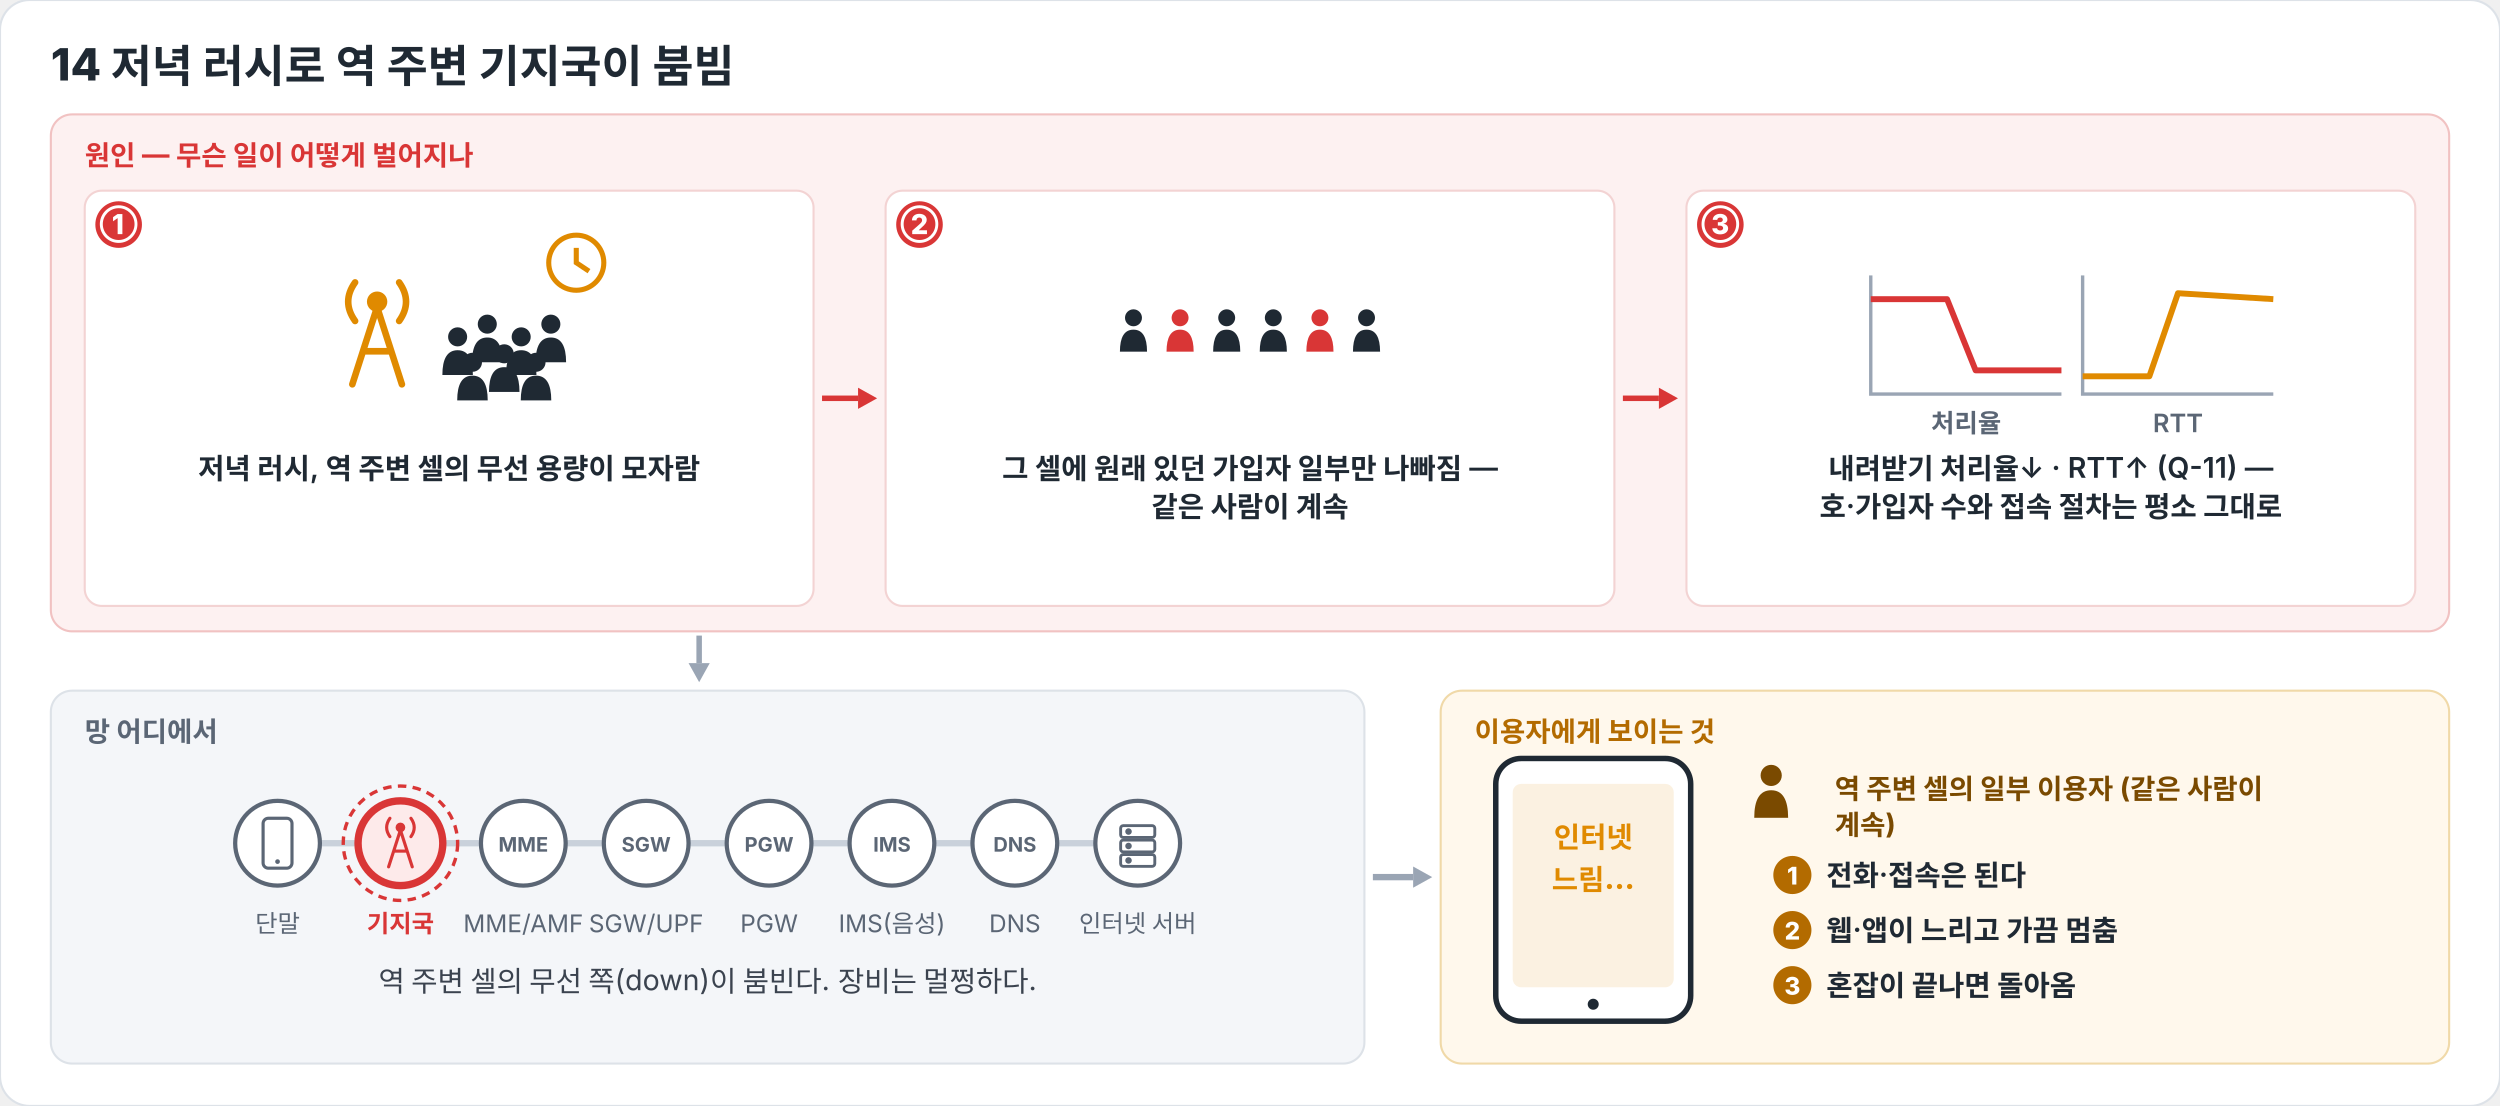
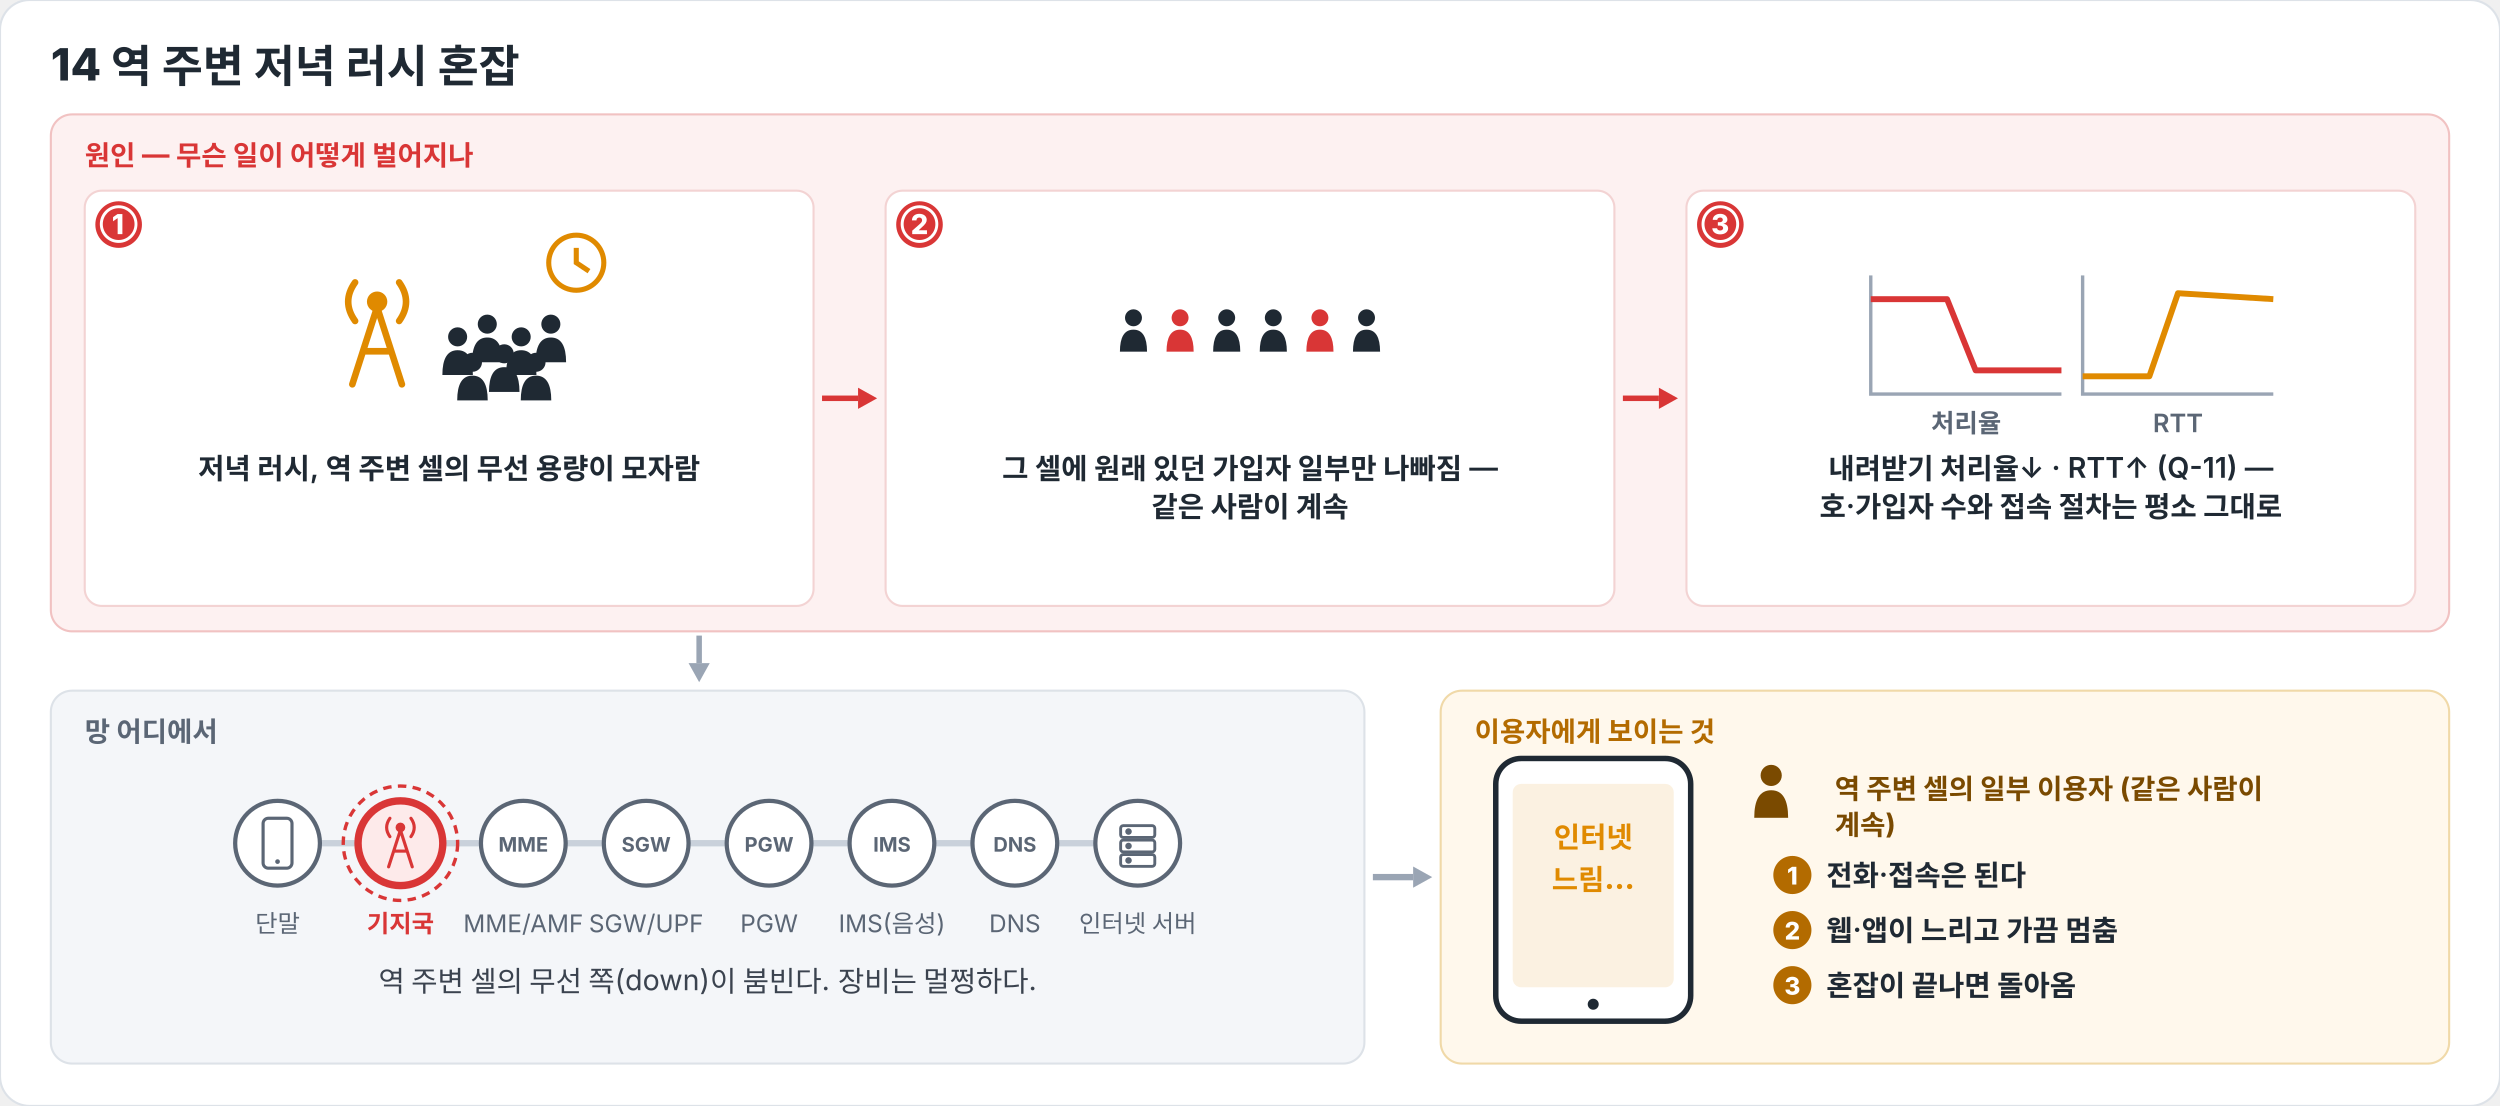
<svg xmlns="http://www.w3.org/2000/svg" viewBox="0 0 1180 522" width="1180" height="522" font-family="-apple-system,'Apple SD Gothic Neo','Hiragino Sans',sans-serif">
  <rect width="1180" height="522" rx="14" fill="#fff" stroke="#dde2e8" />
-   <text x="24" y="38" font-size="21" font-weight="800" fill="#1f2933">14  저녁 러시로 역 주변 기지국이 붐빔</text>
+   <text x="24" y="38" font-size="21" font-weight="800" fill="#1f2933">14  역 주변 저녁 러시 혼잡</text>
  <rect x="24" y="54" width="1132" height="244" rx="10" fill="#fdf1f1" stroke="#f1c2c2" />
  <text x="40" y="78" font-size="13" font-weight="700" fill="#d93636">원인 — 무슨 일이 어떻게 벌어지나</text>
  <rect x="40.0" y="90" width="344.0" height="196" rx="8" fill="#fff" stroke="#f3d3d3" />
  <circle cx="56.0" cy="106" r="11" fill="#d93636" />
  <text x="56.0" y="110.5" font-size="13" fill="#fff" font-weight="800" text-anchor="middle">①</text>
  <g transform="translate(178.0,158) scale(1.3)" stroke="#e08a00" stroke-width="2.4" fill="none" stroke-linecap="round">
    <path d="M-9,18 L0,-10 L9,18 M-5,6 L5,6" />
    <circle cx="0" cy="-12" r="2.5" fill="#e08a00" />
    <path d="M-8,-19 Q-13,-12 -8,-5 M8,-19 Q13,-12 8,-5" />
  </g>
  <g transform="translate(216.0,168) scale(0.9)" fill="#1f2933">
    <circle cx="0" cy="-10" r="5" />
    <path d="M-8,10 Q-8,-3 0,-3 Q8,-3 8,10 Z" />
  </g>
  <g transform="translate(230.0,162) scale(0.9)" fill="#1f2933">
    <circle cx="0" cy="-10" r="5" />
    <path d="M-8,10 Q-8,-3 0,-3 Q8,-3 8,10 Z" />
  </g>
  <g transform="translate(246.0,168) scale(0.9)" fill="#1f2933">
    <circle cx="0" cy="-10" r="5" />
    <path d="M-8,10 Q-8,-3 0,-3 Q8,-3 8,10 Z" />
  </g>
  <g transform="translate(260.0,162) scale(0.9)" fill="#1f2933">
    <circle cx="0" cy="-10" r="5" />
    <path d="M-8,10 Q-8,-3 0,-3 Q8,-3 8,10 Z" />
  </g>
  <g transform="translate(223.0,180) scale(0.9)" fill="#1f2933">
    <circle cx="0" cy="-10" r="5" />
    <path d="M-8,10 Q-8,-3 0,-3 Q8,-3 8,10 Z" />
  </g>
  <g transform="translate(238.0,176) scale(0.9)" fill="#1f2933">
    <circle cx="0" cy="-10" r="5" />
    <path d="M-8,10 Q-8,-3 0,-3 Q8,-3 8,10 Z" />
  </g>
  <g transform="translate(253.0,180) scale(0.9)" fill="#1f2933">
    <circle cx="0" cy="-10" r="5" />
    <path d="M-8,10 Q-8,-3 0,-3 Q8,-3 8,10 Z" />
  </g>
  <g transform="translate(272.0,124)" fill="none" stroke="#e08a00" stroke-width="2.4">
    <circle r="13" />
    <path d="M0,-7 L0,0 L6,4" />
  </g>
  <text x="212.0" y="226" font-size="13.5" fill="#1f2933" font-weight="600" text-anchor="middle">저녁 러시, 역 주변 셀의 무선 용량이 모자람</text>
  <line x1="388.0" y1="188" x2="405.0" y2="188.0" stroke="#d93636" stroke-width="2.6" />
  <polygon points="414.0,188 405.0,183.0 405.0,193.0" fill="#d93636" />
  <rect x="418.0" y="90" width="344.0" height="196" rx="8" fill="#fff" stroke="#f3d3d3" />
  <circle cx="434.0" cy="106" r="11" fill="#d93636" />
  <text x="434.0" y="110.5" font-size="13" fill="#fff" font-weight="800" text-anchor="middle">②</text>
  <g transform="translate(535.0,158) scale(0.8)" fill="#1f2933">
    <circle cx="0" cy="-10" r="5" />
    <path d="M-8,10 Q-8,-3 0,-3 Q8,-3 8,10 Z" />
  </g>
  <g transform="translate(557.0,158) scale(0.8)" fill="#d93636">
    <circle cx="0" cy="-10" r="5" />
    <path d="M-8,10 Q-8,-3 0,-3 Q8,-3 8,10 Z" />
  </g>
  <g transform="translate(579.0,158) scale(0.8)" fill="#1f2933">
    <circle cx="0" cy="-10" r="5" />
    <path d="M-8,10 Q-8,-3 0,-3 Q8,-3 8,10 Z" />
  </g>
  <g transform="translate(601.0,158) scale(0.8)" fill="#1f2933">
    <circle cx="0" cy="-10" r="5" />
    <path d="M-8,10 Q-8,-3 0,-3 Q8,-3 8,10 Z" />
  </g>
  <g transform="translate(623.0,158) scale(0.8)" fill="#d93636">
    <circle cx="0" cy="-10" r="5" />
    <path d="M-8,10 Q-8,-3 0,-3 Q8,-3 8,10 Z" />
  </g>
  <g transform="translate(645.0,158) scale(0.8)" fill="#1f2933">
    <circle cx="0" cy="-10" r="5" />
    <path d="M-8,10 Q-8,-3 0,-3 Q8,-3 8,10 Z" />
  </g>
  <text x="590.0" y="226" font-size="13.5" fill="#1f2933" font-weight="600" text-anchor="middle">그 셀에 원래 있던 가입자 일부만 나빠짐 —</text>
  <text x="590.0" y="244" font-size="13.5" fill="#1f2933" font-weight="600" text-anchor="middle">같은 사람이 계속</text>
  <line x1="766.0" y1="188" x2="783.0" y2="188.0" stroke="#d93636" stroke-width="2.6" />
  <polygon points="792.0,188 783.0,183.0 783.0,193.0" fill="#d93636" />
  <rect x="796.0" y="90" width="344.0" height="196" rx="8" fill="#fff" stroke="#f3d3d3" />
  <circle cx="812.0" cy="106" r="11" fill="#d93636" />
  <text x="812.0" y="110.5" font-size="13" fill="#fff" font-weight="800" text-anchor="middle">③</text>
  <path d="M883.0,130.0 L883.0,186.0 L973.0,186.0" fill="none" stroke="#9aa5b4" stroke-width="1.6" />
  <path d="M883.0,141.2 L919.0,141.2 L932.5,174.8 L973.0,174.8" fill="none" stroke="#d93636" stroke-width="2.8" stroke-linejoin="round" />
  <path d="M983.0,130.0 L983.0,186.0 L1073.0,186.0" fill="none" stroke="#9aa5b4" stroke-width="1.6" />
  <path d="M983.0,177.6 L1014.5,177.6 L1028.0,138.4 L1073.0,141.2" fill="none" stroke="#e08a00" stroke-width="2.8" stroke-linejoin="round" />
  <text x="928.0" y="204" font-size="12" fill="#5b6675" font-weight="600" text-anchor="middle">처리율</text>
  <text x="1028.0" y="204" font-size="12" fill="#5b6675" font-weight="600" text-anchor="middle">RTT</text>
  <text x="968.0" y="226" font-size="13.5" fill="#1f2933" font-weight="600" text-anchor="middle">내려받기 처리율↓ · RTT↑ (Q-11) —</text>
  <text x="968.0" y="244" font-size="13.5" fill="#1f2933" font-weight="600" text-anchor="middle">호·가입자 수와 접속 절차는 평소 그대로</text>
  <line x1="330" y1="300" x2="330.0" y2="313.0" stroke="#9aa5b4" stroke-width="2.6" />
  <polygon points="330,322 335.0,313.0 325.0,313.0" fill="#9aa5b4" />
  <rect x="24" y="326" width="620" height="176" rx="10" fill="#f4f6f9" stroke="#dde2e8" />
  <text x="40" y="350" font-size="13" font-weight="700" fill="#5b6675">망 어디에서</text>
  <line x1="131" y1="398" x2="537" y2="398" stroke="#c9d1db" stroke-width="3" />
  <circle cx="131" cy="398" r="20" fill="#fff" stroke="#5b6675" stroke-width="2" />
  <g transform="translate(131,398) scale(0.62)">
    <rect x="-11" y="-19" width="22" height="38" rx="4" fill="none" stroke="#5b6675" stroke-width="2.4" />
    <circle cx="0" cy="14" r="1.8" fill="#5b6675" />
  </g>
  <text x="131" y="440" text-anchor="middle" font-size="11.5" fill="#5b6675" font-weight="400">단말</text>
  <circle cx="189" cy="398" r="20" fill="#fdeaea" stroke="#d93636" stroke-width="3.5" />
  <g transform="translate(189,398) scale(0.62)" stroke="#d93636" stroke-width="2.4" fill="none" stroke-linecap="round">
    <path d="M-9,18 L0,-10 L9,18 M-5,6 L5,6" />
    <circle cx="0" cy="-12" r="2.5" fill="#d93636" />
    <path d="M-8,-19 Q-13,-12 -8,-5 M8,-19 Q13,-12 8,-5" />
  </g>
  <text x="189" y="440" text-anchor="middle" font-size="11.5" fill="#d93636" font-weight="700">기지국</text>
  <circle cx="189" cy="398" r="27" fill="none" stroke="#d93636" stroke-width="1.6" stroke-dasharray="4 3" />
  <circle cx="247" cy="398" r="20" fill="#fff" stroke="#5b6675" stroke-width="2" />
  <text x="247" y="402" text-anchor="middle" font-size="9.5" font-weight="700" fill="#5b6675">MME</text>
  <text x="247" y="440" text-anchor="middle" font-size="11.5" fill="#5b6675" font-weight="400">MME/AMF</text>
  <circle cx="305" cy="398" r="20" fill="#fff" stroke="#5b6675" stroke-width="2" />
  <text x="305" y="402" text-anchor="middle" font-size="9.5" font-weight="700" fill="#5b6675">SGW</text>
  <text x="305" y="440" text-anchor="middle" font-size="11.5" fill="#5b6675" font-weight="400">SGW/UPF</text>
  <circle cx="363" cy="398" r="20" fill="#fff" stroke="#5b6675" stroke-width="2" />
  <text x="363" y="402" text-anchor="middle" font-size="9.5" font-weight="700" fill="#5b6675">PGW</text>
  <text x="363" y="440" text-anchor="middle" font-size="11.5" fill="#5b6675" font-weight="400">PGW</text>
  <circle cx="421" cy="398" r="20" fill="#fff" stroke="#5b6675" stroke-width="2" />
  <text x="421" y="402" text-anchor="middle" font-size="9.5" font-weight="700" fill="#5b6675">IMS</text>
  <text x="421" y="440" text-anchor="middle" font-size="11.5" fill="#5b6675" font-weight="400">IMS(음성)</text>
  <circle cx="479" cy="398" r="20" fill="#fff" stroke="#5b6675" stroke-width="2" />
  <text x="479" y="402" text-anchor="middle" font-size="9.5" font-weight="700" fill="#5b6675">DNS</text>
  <text x="479" y="440" text-anchor="middle" font-size="11.5" fill="#5b6675" font-weight="400">DNS</text>
  <circle cx="537" cy="398" r="20" fill="#fff" stroke="#5b6675" stroke-width="2" />
  <g transform="translate(537,399) scale(.62)" fill="none" stroke="#5b6675" stroke-width="2.2">
    <rect x="-13" y="-15" width="26" height="9" rx="2" />
    <circle cx="-7" cy="-10.5" r="1.4" fill="#5b6675" />
    <rect x="-13" y="-4" width="26" height="9" rx="2" />
    <circle cx="-7" cy="0.5" r="1.4" fill="#5b6675" />
    <rect x="-13" y="7" width="26" height="9" rx="2" />
    <circle cx="-7" cy="11.5" r="1.4" fill="#5b6675" />
  </g>
  <text x="537" y="440" text-anchor="middle" font-size="11.5" fill="#5b6675" font-weight="400">인터넷 서버</text>
  <text x="334" y="468" font-size="13.5" fill="#3b434f" font-weight="400" text-anchor="middle">역 주변 셀의 무선 쪽(down)이 붐빈다. 장비는 멀쩡하다.</text>
  <line x1="648" y1="414" x2="667.0" y2="414.0" stroke="#9aa5b4" stroke-width="3" />
  <polygon points="676,414 667.0,409.0 667.0,419.0" fill="#9aa5b4" />
  <rect x="680" y="326" width="476" height="176" rx="10" fill="#fff8ec" stroke="#f0d9a8" />
  <text x="696" y="350" font-size="13" font-weight="700" fill="#b36b00">이용자에게 보이는 것</text>
  <rect x="706" y="358" width="92" height="124" rx="12" fill="#fff" stroke="#1f2933" stroke-width="2.6" />
  <rect x="714" y="370" width="76" height="96" rx="4" fill="#e08a00" opacity=".12" />
  <circle cx="752" cy="474" r="2.6" fill="#1f2933" />
  <text x="752" y="400" font-size="13.5" fill="#e08a00" font-weight="800" text-anchor="middle">인터넷</text>
  <text x="752" y="420" font-size="13.5" fill="#e08a00" font-weight="800" text-anchor="middle">느림…</text>
  <g transform="translate(836,376) scale(1)" fill="#7a4a00">
    <circle cx="0" cy="-10" r="5" />
    <path d="M-8,10 Q-8,-3 0,-3 Q8,-3 8,10 Z" />
  </g>
  <text x="866" y="377" font-size="13" fill="#7a4a00" font-weight="700" text-anchor="start">역 주변 셀의 일부 이용자 (같은 사람이</text>
  <text x="866" y="394" font-size="13" fill="#7a4a00" font-weight="700" text-anchor="start">계속)</text>
  <circle cx="846" cy="413" r="9" fill="#b36b00" />
  <text x="846" y="417.5" font-size="11.5" fill="#fff" font-weight="800" text-anchor="middle">1</text>
  <text x="862" y="418" font-size="13.5" fill="#1f2933" font-weight="600" text-anchor="start">전화·접속은 된다</text>
  <circle cx="846" cy="439" r="9" fill="#b36b00" />
  <text x="846" y="443.5" font-size="11.5" fill="#fff" font-weight="800" text-anchor="middle">2</text>
  <text x="862" y="444" font-size="13.5" fill="#1f2933" font-weight="600" text-anchor="start">웹·앱이 느리고 가끔 멈춤</text>
  <circle cx="846" cy="465" r="9" fill="#b36b00" />
  <text x="846" y="469.5" font-size="11.5" fill="#fff" font-weight="800" text-anchor="middle">3</text>
  <text x="862" y="470" font-size="13.5" fill="#1f2933" font-weight="600" text-anchor="start">혼잡이 끝나면 돌아옴</text>
</svg>
